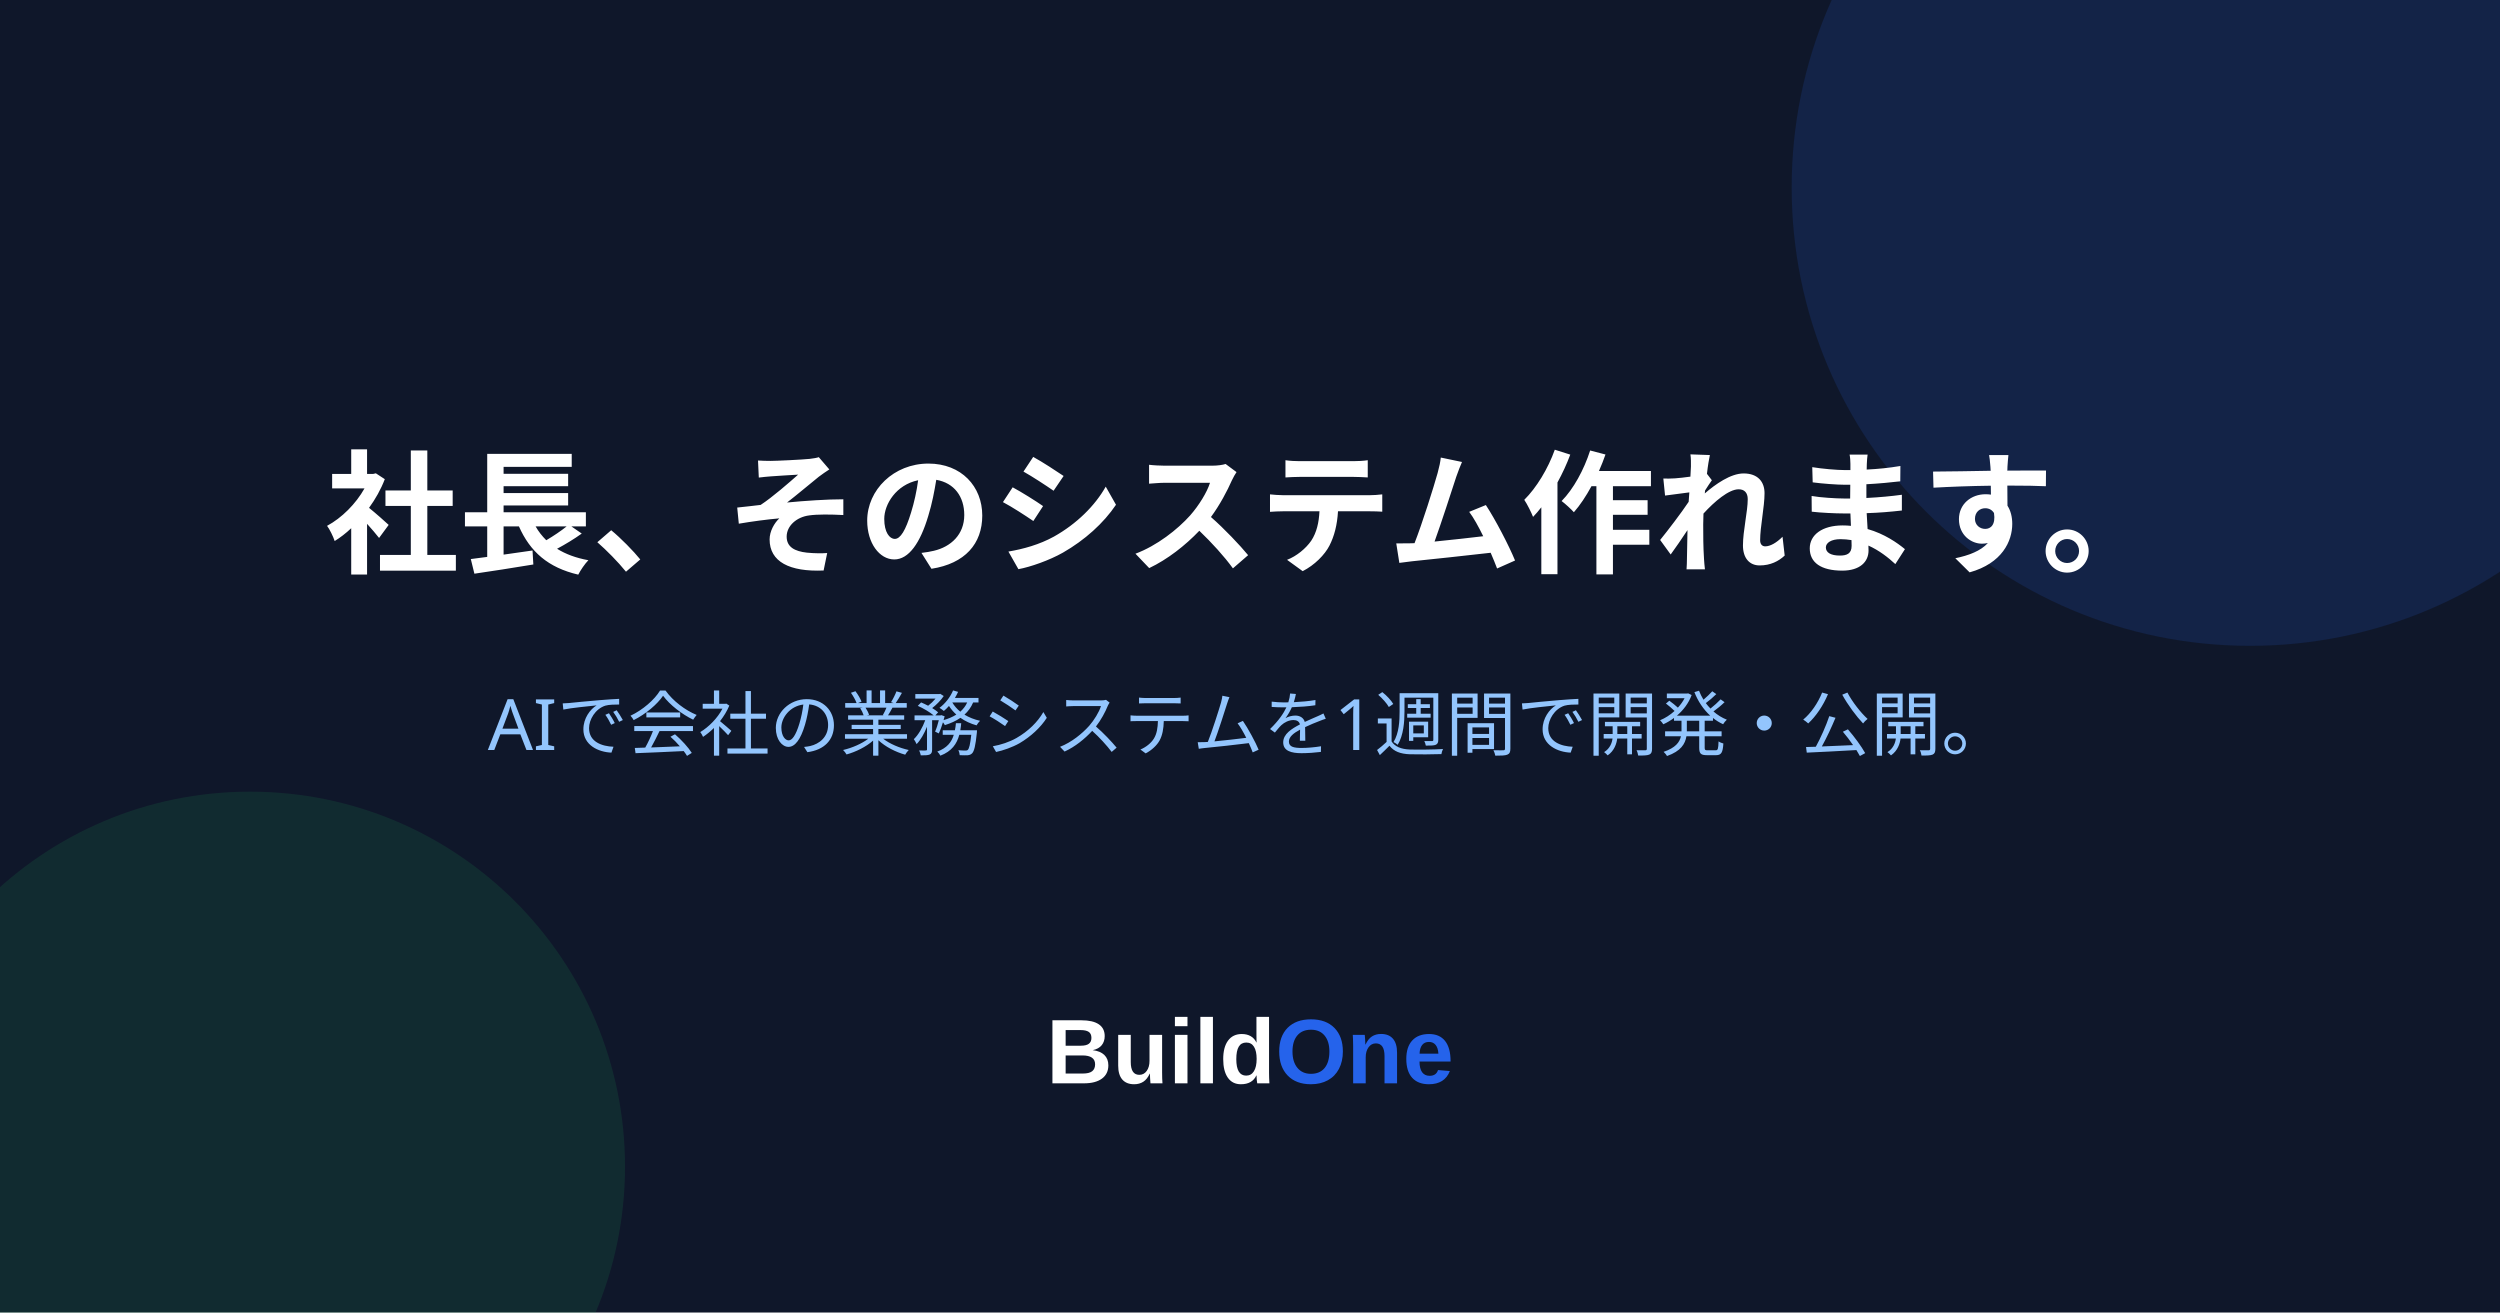
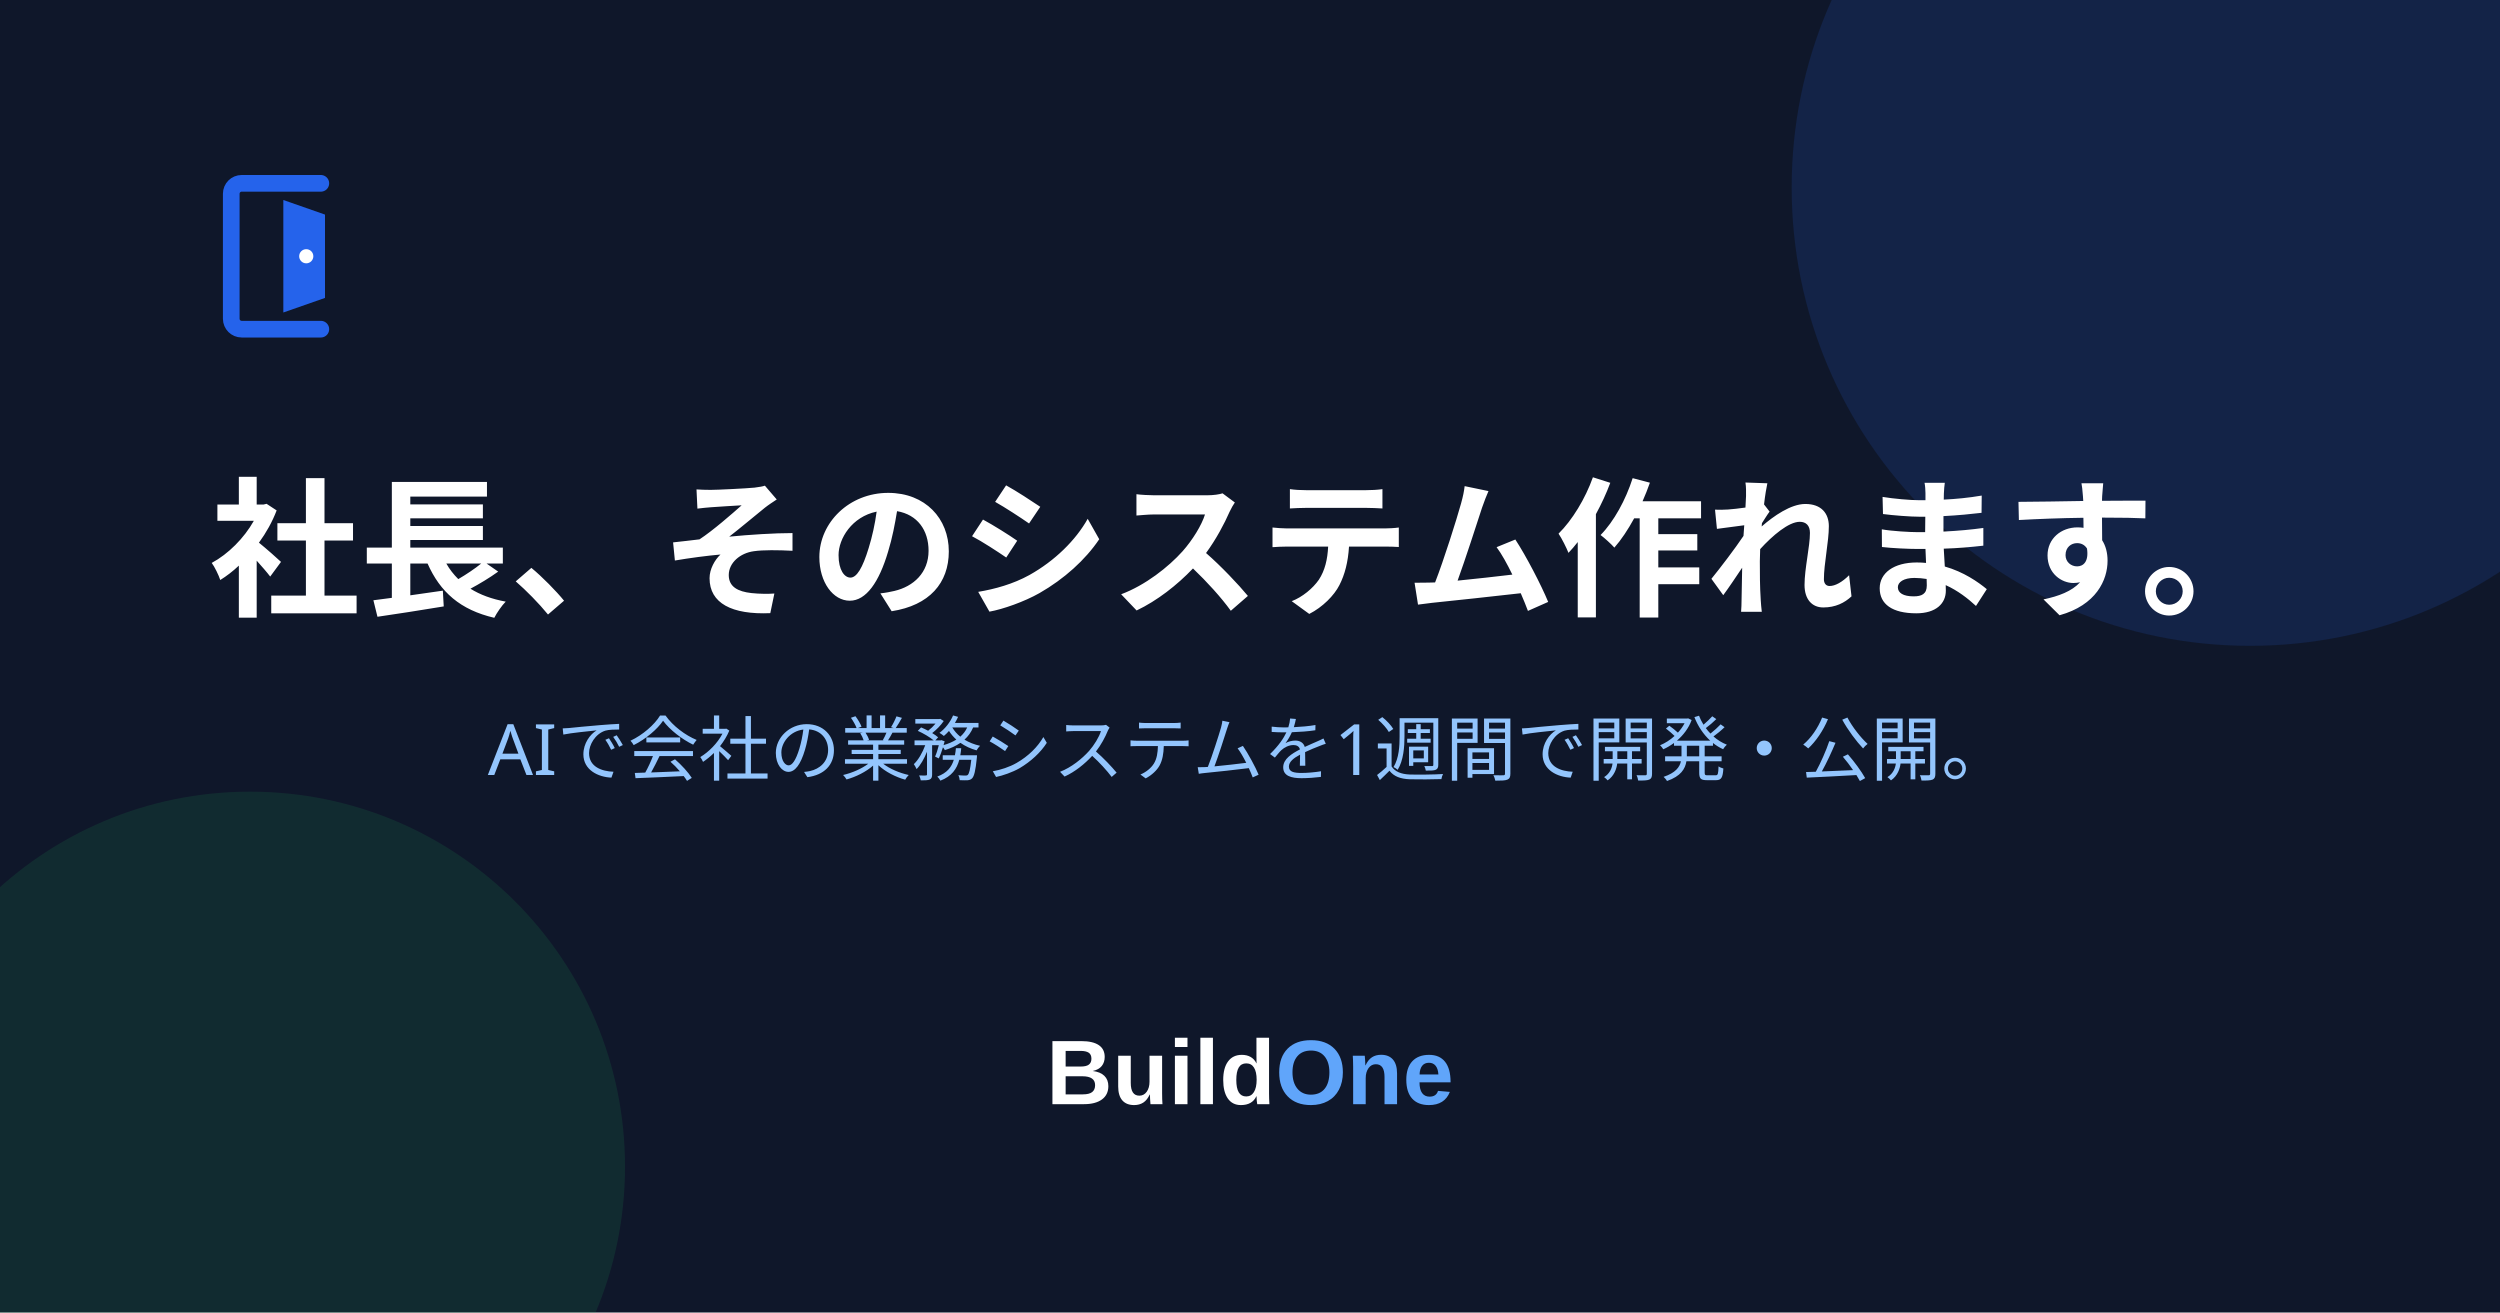
<svg xmlns="http://www.w3.org/2000/svg" width="1200" height="630" viewBox="0 0 1200 630">
  <rect width="1200" height="630" fill="#0F172A" />
  <circle cx="1080" cy="90" r="220" fill="#2563EB" opacity="0.15" />
  <circle cx="120" cy="560" r="180" fill="#22C55E" opacity="0.12" />
-   <text x="600" y="270" font-family="'Hiragino Kaku Gothic ProN', 'Noto Sans JP', Meiryo, sans-serif" font-size="64" font-weight="bold" fill="#FFFFFF" text-anchor="middle">社長、そのシステム作れます。</text>
-   <text x="600" y="360" font-family="'Hiragino Kaku Gothic ProN', 'Noto Sans JP', Meiryo, sans-serif" font-size="34" fill="#93C5FD" text-anchor="middle">AIで会社の業務システムを1週間で開発・公開。</text>
-   <text x="600" y="520" font-family="Arial, Helvetica, sans-serif" font-size="44" font-weight="bold" fill="#FFFFFF" text-anchor="middle">Build<tspan fill="#2563EB">One</tspan>
+   <g transform="translate(90,70)">
+     <path d="M64 18 H26 a5 5 0 0 0 -5 5 V83 a5 5 0 0 0 5 5 H64" fill="none" stroke="#2563EB" stroke-width="8" stroke-linecap="round" stroke-linejoin="round" />
+     <path d="M46 26 L66 33 V73 L46 80 Z" fill="#2563EB" />
+     <circle cx="57" cy="53" r="3.4" fill="#FFFFFF" />
+   </g>
+   <text x="600" y="290" font-family="'Hiragino Kaku Gothic ProN', 'Noto Sans JP', Meiryo, sans-serif" font-size="72" font-weight="bold" fill="#FFFFFF" text-anchor="middle">社長、そのシステム作れます。</text>
+   <text x="600" y="372" font-family="'Hiragino Kaku Gothic ProN', 'Noto Sans JP', Meiryo, sans-serif" font-size="34" fill="#93C5FD" text-anchor="middle">AIで会社の業務システムを1週間で開発・公開。</text>
+   <text x="600" y="530" font-family="Arial, Helvetica, sans-serif" font-size="44" font-weight="bold" fill="#FFFFFF" text-anchor="middle">Build<tspan fill="#60A5FA">One</tspan>
  </text>
</svg>
